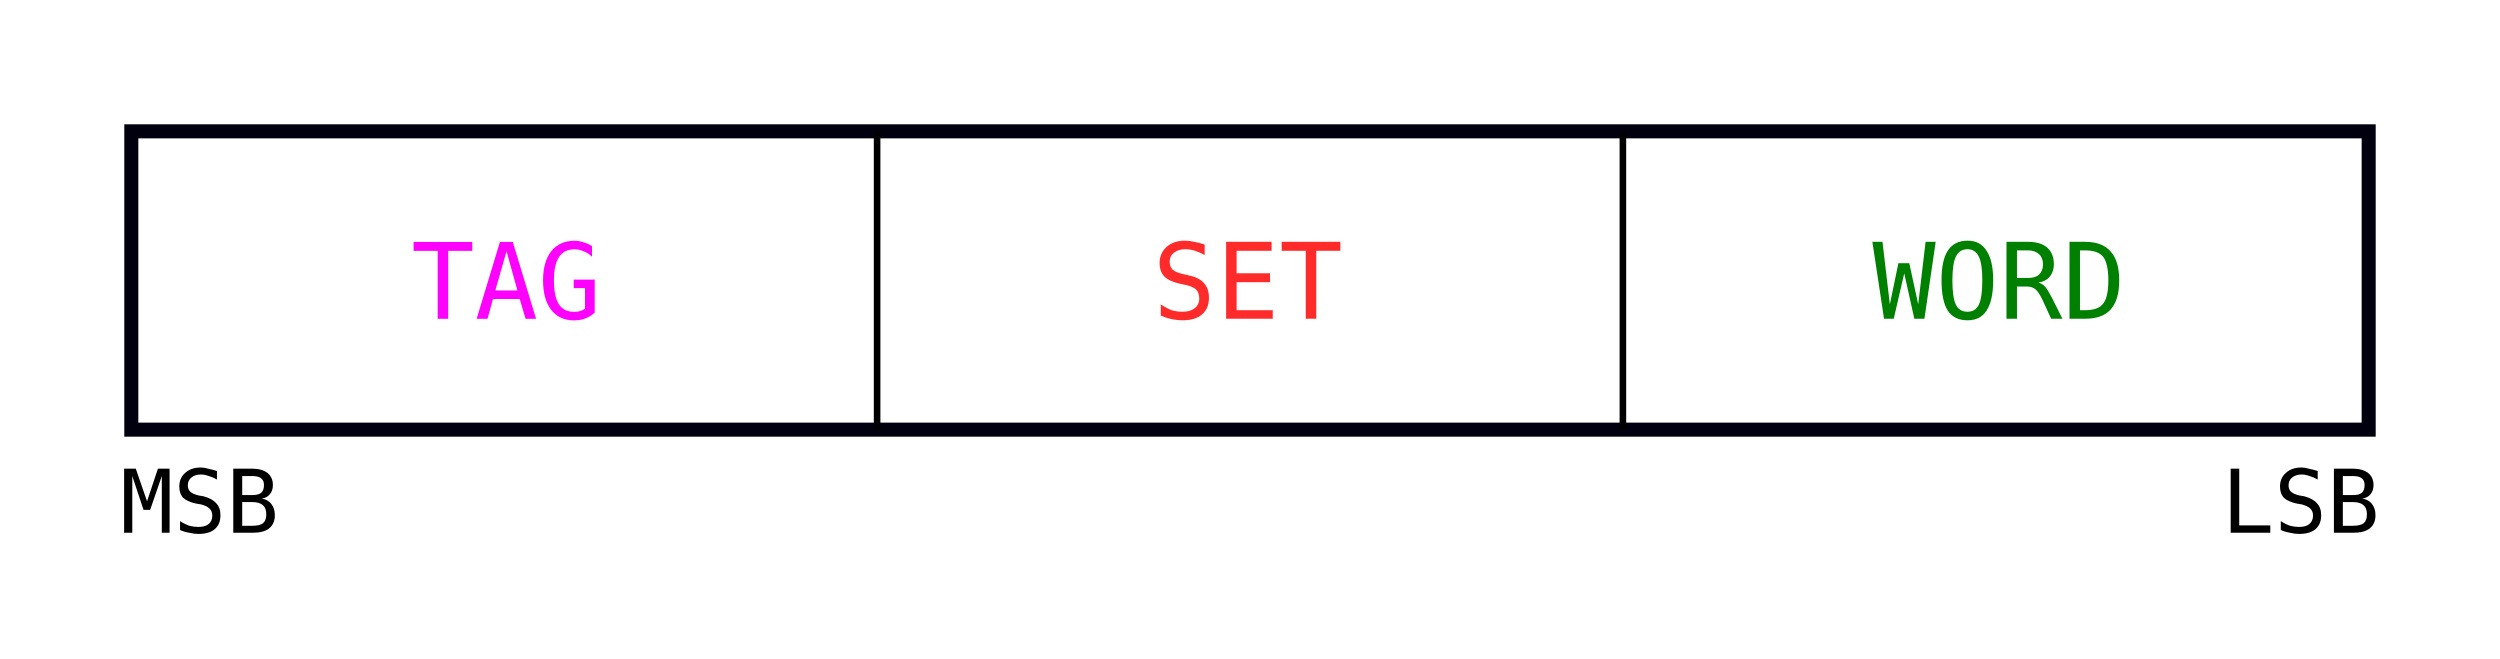
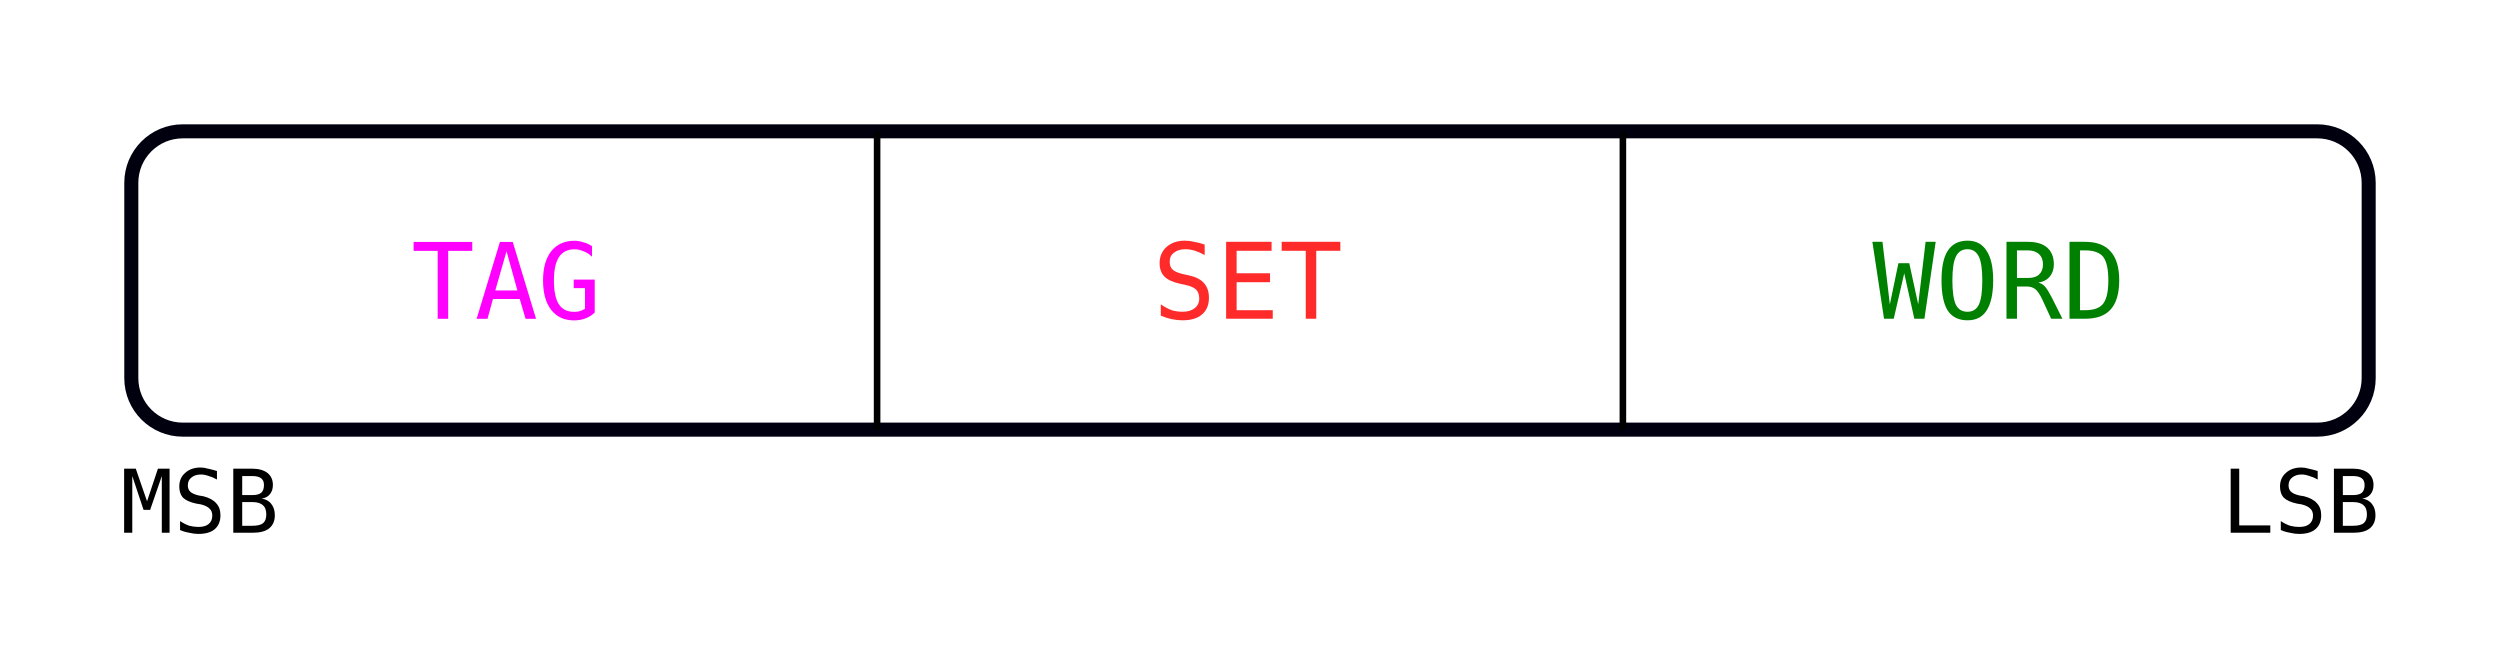
<svg xmlns="http://www.w3.org/2000/svg" width="100.565mm" height="26.484mm" viewBox="0 0 100.565 26.484" version="1.1" id="svg8875">
  <defs id="defs8872">
    <marker style="overflow:visible" refX="0" refY="0" orient="auto" id="Arrow1Mend8560581">
      <path transform="matrix(-0.4,0,0,-0.4,-4,0)" style="fill:#0000ff;fill-opacity:1;fill-rule:evenodd;stroke:#0000ff;stroke-width:1pt;stroke-opacity:1" d="M 0,0 5,-5 -12.5,0 5,5 Z" id="path8679" />
    </marker>
    <marker style="overflow:visible" id="Arrow1Mend" refX="0" refY="0" orient="auto">
      <path transform="matrix(-0.4,0,0,-0.4,-4,0)" style="fill:context-stroke;fill-rule:evenodd;stroke:context-stroke;stroke-width:1pt" d="M 0,0 5,-5 -12.5,0 5,5 Z" id="path57110" />
    </marker>
    <marker style="overflow:visible" id="Arrow1Mend-7" refX="0" refY="0" orient="auto">
      <path transform="matrix(-0.4,0,0,-0.4,-4,0)" style="fill:context-stroke;fill-rule:evenodd;stroke:context-stroke;stroke-width:1pt" d="M 0,0 5,-5 -12.5,0 5,5 Z" id="path57110-9" />
    </marker>
  </defs>
  <g id="layer1" transform="translate(-32.09281,-79.78009)">
    <g id="g62981" transform="translate(54.71994,70.75028)">
      <text xml:space="preserve" style="font-size:4.233px;line-height:0.85;font-family:monospace;-inkscape-font-specification:monospace;fill:#ff2a2a;stroke-width:0.265" x="23.737" y="21.853" id="text32746">
        <tspan id="tspan32744" style="fill:#ff2a2a;stroke-width:0.265" x="23.737" y="21.853">SET</tspan>
      </text>
    </g>
    <g id="g62991" transform="translate(36.92437,70.75028)">
      <g id="g5767" transform="translate(2.502174)">
        <text xml:space="preserve" style="font-size:4.233px;line-height:0.85;font-family:monospace;-inkscape-font-specification:monospace;fill:#008000;stroke-width:0.265" x="67.983" y="21.853" id="text37528">
          <tspan id="tspan37526" style="fill:#008000;stroke-width:0.265" x="67.983" y="21.853">WORD</tspan>
        </text>
      </g>
    </g>
-     <rect style="fill:none;stroke:#00000f;stroke-width:0.565;stroke-linecap:square;stroke-opacity:1" id="rect9829" width="90" height="12" x="37.375" y="85.063" />
+     <rect style="fill:none;stroke:#00000f;stroke-width:0.565;stroke-linecap:square;stroke-opacity:1" id="rect9829" width="90" height="12" x="37.375" y="85.063" ry="2.07" />
    <text xml:space="preserve" style="font-size:4.233px;line-height:0.85;font-family:monospace;-inkscape-font-specification:monospace;fill:#ff00ff;stroke-width:0.265" x="48.637" y="92.604" id="text11716">
      <tspan id="tspan11714" style="fill:#ff00ff;stroke-width:0.265" x="48.637" y="92.604">TAG</tspan>
    </text>
    <g id="g15076">
      <path style="fill:none;stroke:#000000;stroke-width:0.265px;stroke-linecap:butt;stroke-linejoin:miter;stroke-opacity:1" d="M 67.375,85.063 V 97.063" id="path14990" />
      <path style="fill:none;stroke:#000000;stroke-width:0.265px;stroke-linecap:butt;stroke-linejoin:miter;stroke-opacity:1" d="M 97.375,85.063 V 97.063" id="path14992" />
    </g>
    <text xml:space="preserve" style="font-size:3.528px;line-height:0.85;font-family:monospace;-inkscape-font-specification:monospace;stroke-width:0.265" x="121.451" y="101.214" id="text16258">
      <tspan id="tspan16256" style="font-size:3.528px;stroke-width:0.265" x="121.451" y="101.214">LSB</tspan>
    </text>
    <text xml:space="preserve" style="font-size:3.528px;line-height:0.85;font-family:monospace;-inkscape-font-specification:monospace;stroke-width:0.265" x="36.945" y="101.214" id="text18674">
      <tspan id="tspan18672" style="font-size:3.528px;stroke-width:0.265" x="36.945" y="101.214">MSB</tspan>
    </text>
  </g>
</svg>
